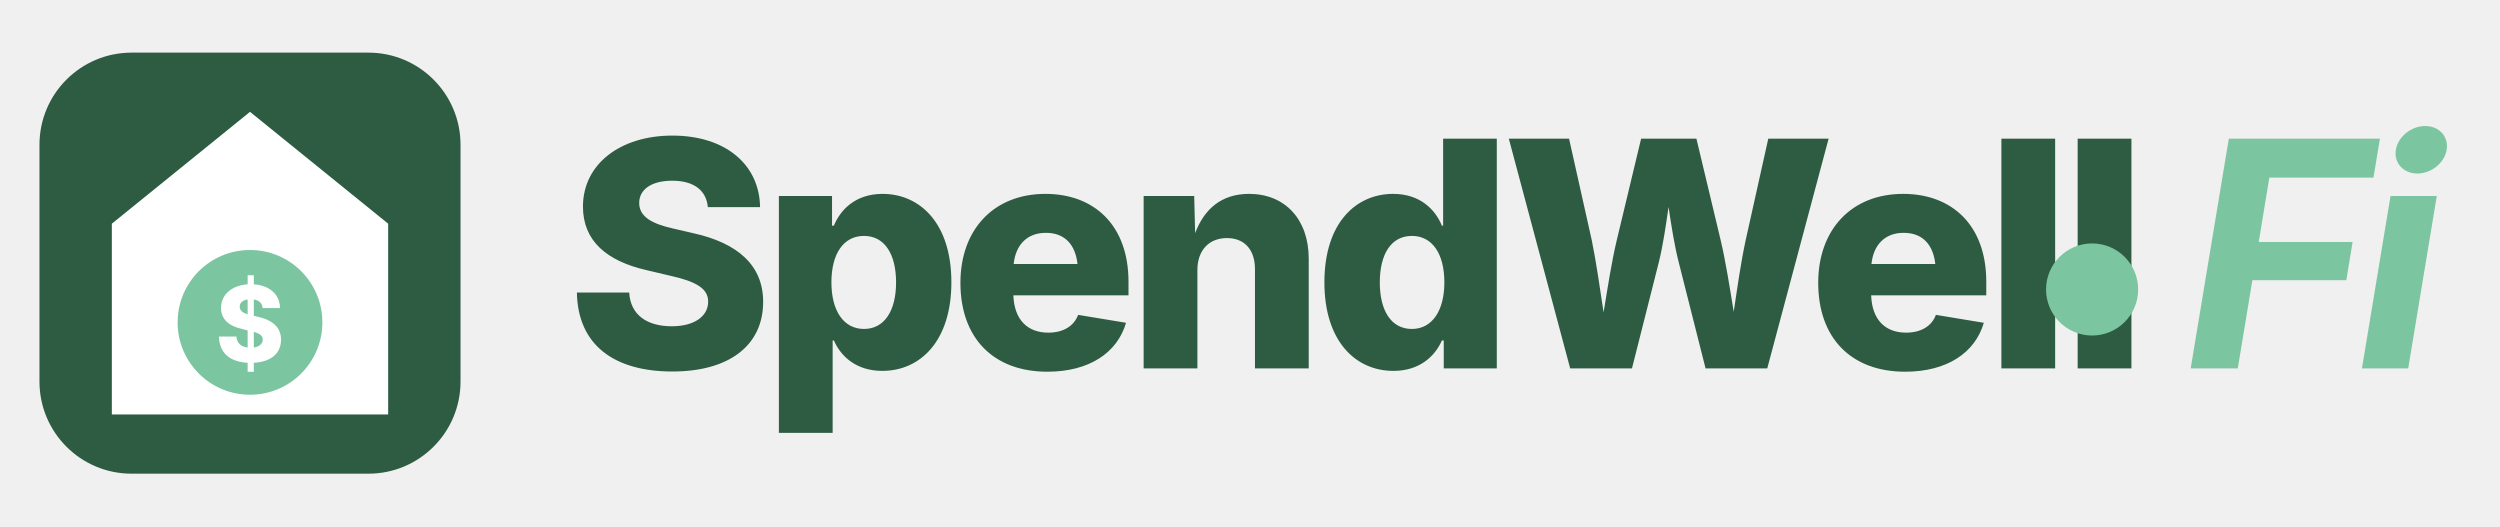
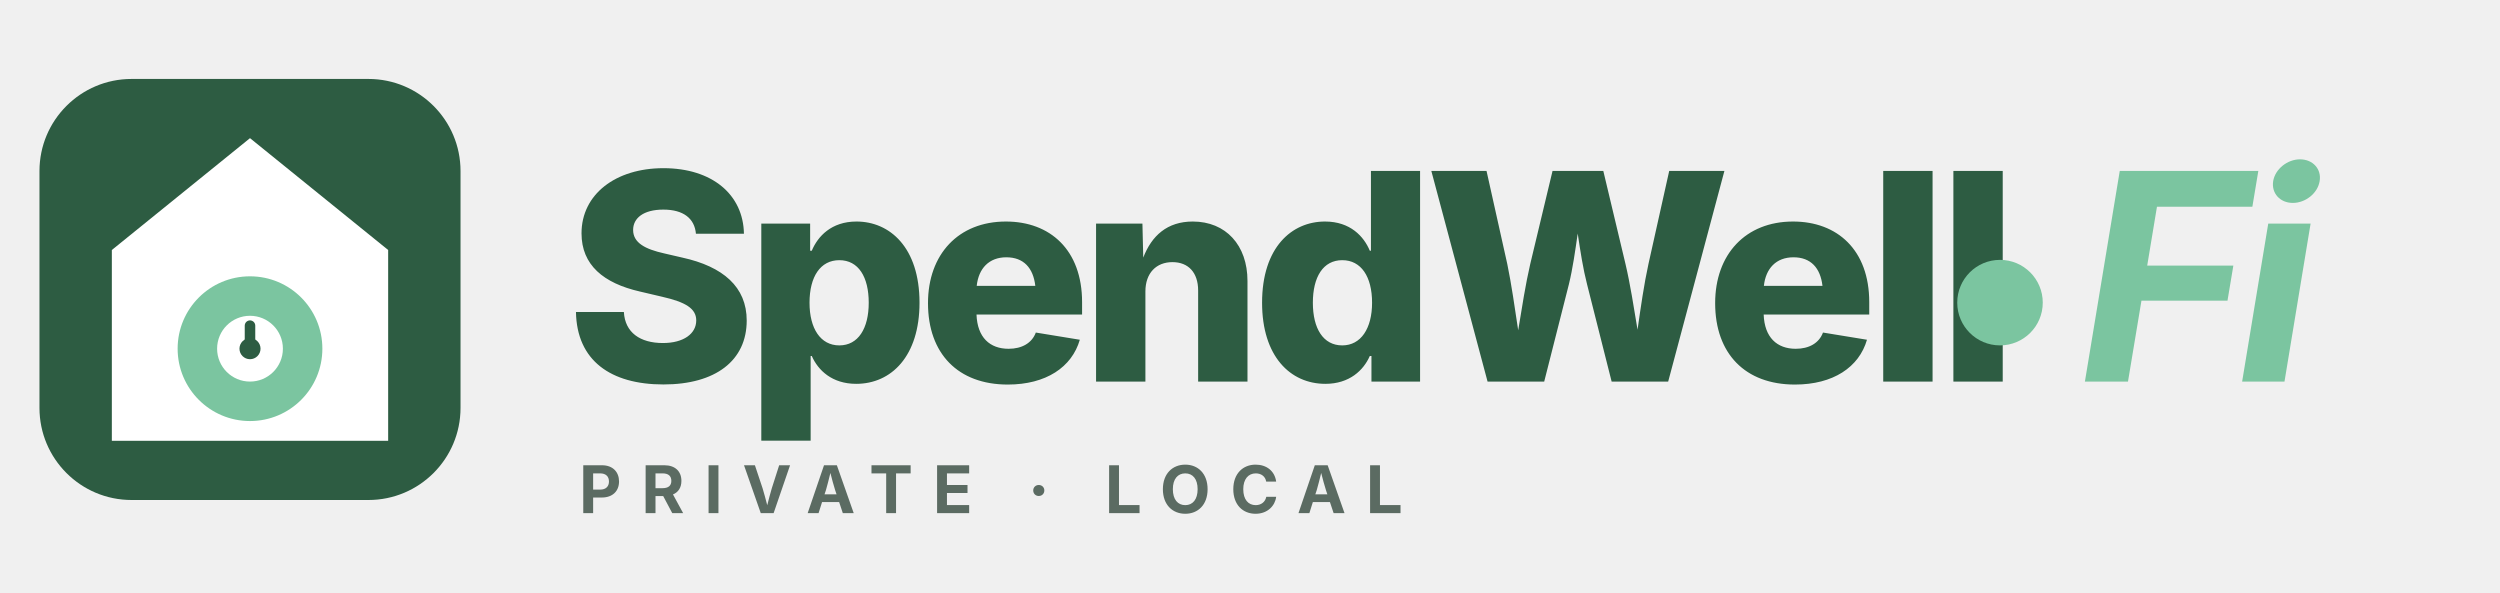
- <svg xmlns="http://www.w3.org/2000/svg" viewBox="0 0 380 80" role="img" aria-label="SpendWellFi">
-   <g transform="translate(6 8)">
+ <svg xmlns="http://www.w3.org/2000/svg" viewBox="0 0 380 90" role="img" aria-label="SpendWellFi - Private and Local">
+   <g transform="translate(6 12)">
    <rect width="64" height="64" rx="14" fill="#2D5C42" />
    <path fill="#ffffff" d="M 32 9 L 53 26 L 53 55 L 11 55 L 11 26 Z" />
    <circle cx="32" cy="41" r="11" fill="#7BC5A0" />
-     <text x="32" y="47" font-family="'Plus Jakarta Sans', system-ui, -apple-system, sans-serif" font-size="16" font-weight="800" text-anchor="middle" fill="#ffffff">$</text>
+     <circle cx="32" cy="41" r="5" fill="#ffffff" />
+     <circle cx="32" cy="41" r="1.6" fill="#2D5C42" />
+     <line x1="32" y1="41" x2="32" y2="37.5" stroke="#2D5C42" stroke-width="1.6" stroke-linecap="round" />
  </g>
-   <text x="86" y="56" font-family="'Plus Jakarta Sans', 'Inter', system-ui, sans-serif" font-size="48" font-weight="800" letter-spacing="-2" fill="#2D5C42">SpendWell</text>
-   <circle cx="318" cy="44" r="7" fill="#7BC5A0" />
-   <text x="332" y="56" font-family="'Plus Jakarta Sans', 'Inter', system-ui, sans-serif" font-size="48" font-weight="700" font-style="italic" letter-spacing="-2" fill="#7BC5A0">Fi</text>
+   <text x="86" y="58" font-family="'Plus Jakarta Sans', 'Inter', system-ui, sans-serif" font-size="44" font-weight="800" letter-spacing="-1.8" fill="#2D5C42">SpendWell</text>
+   <circle cx="304" cy="46" r="6.5" fill="#7BC5A0" />
+   <text x="316" y="58" font-family="'Plus Jakarta Sans', 'Inter', system-ui, sans-serif" font-size="44" font-weight="700" font-style="italic" letter-spacing="-1.8" fill="#7BC5A0">Fi</text>
+   <text x="88" y="78" font-family="'Plus Jakarta Sans', 'Inter', system-ui, sans-serif" font-size="10" font-weight="700" letter-spacing="3" fill="#5B6B62">PRIVATE · LOCAL</text>
</svg>
